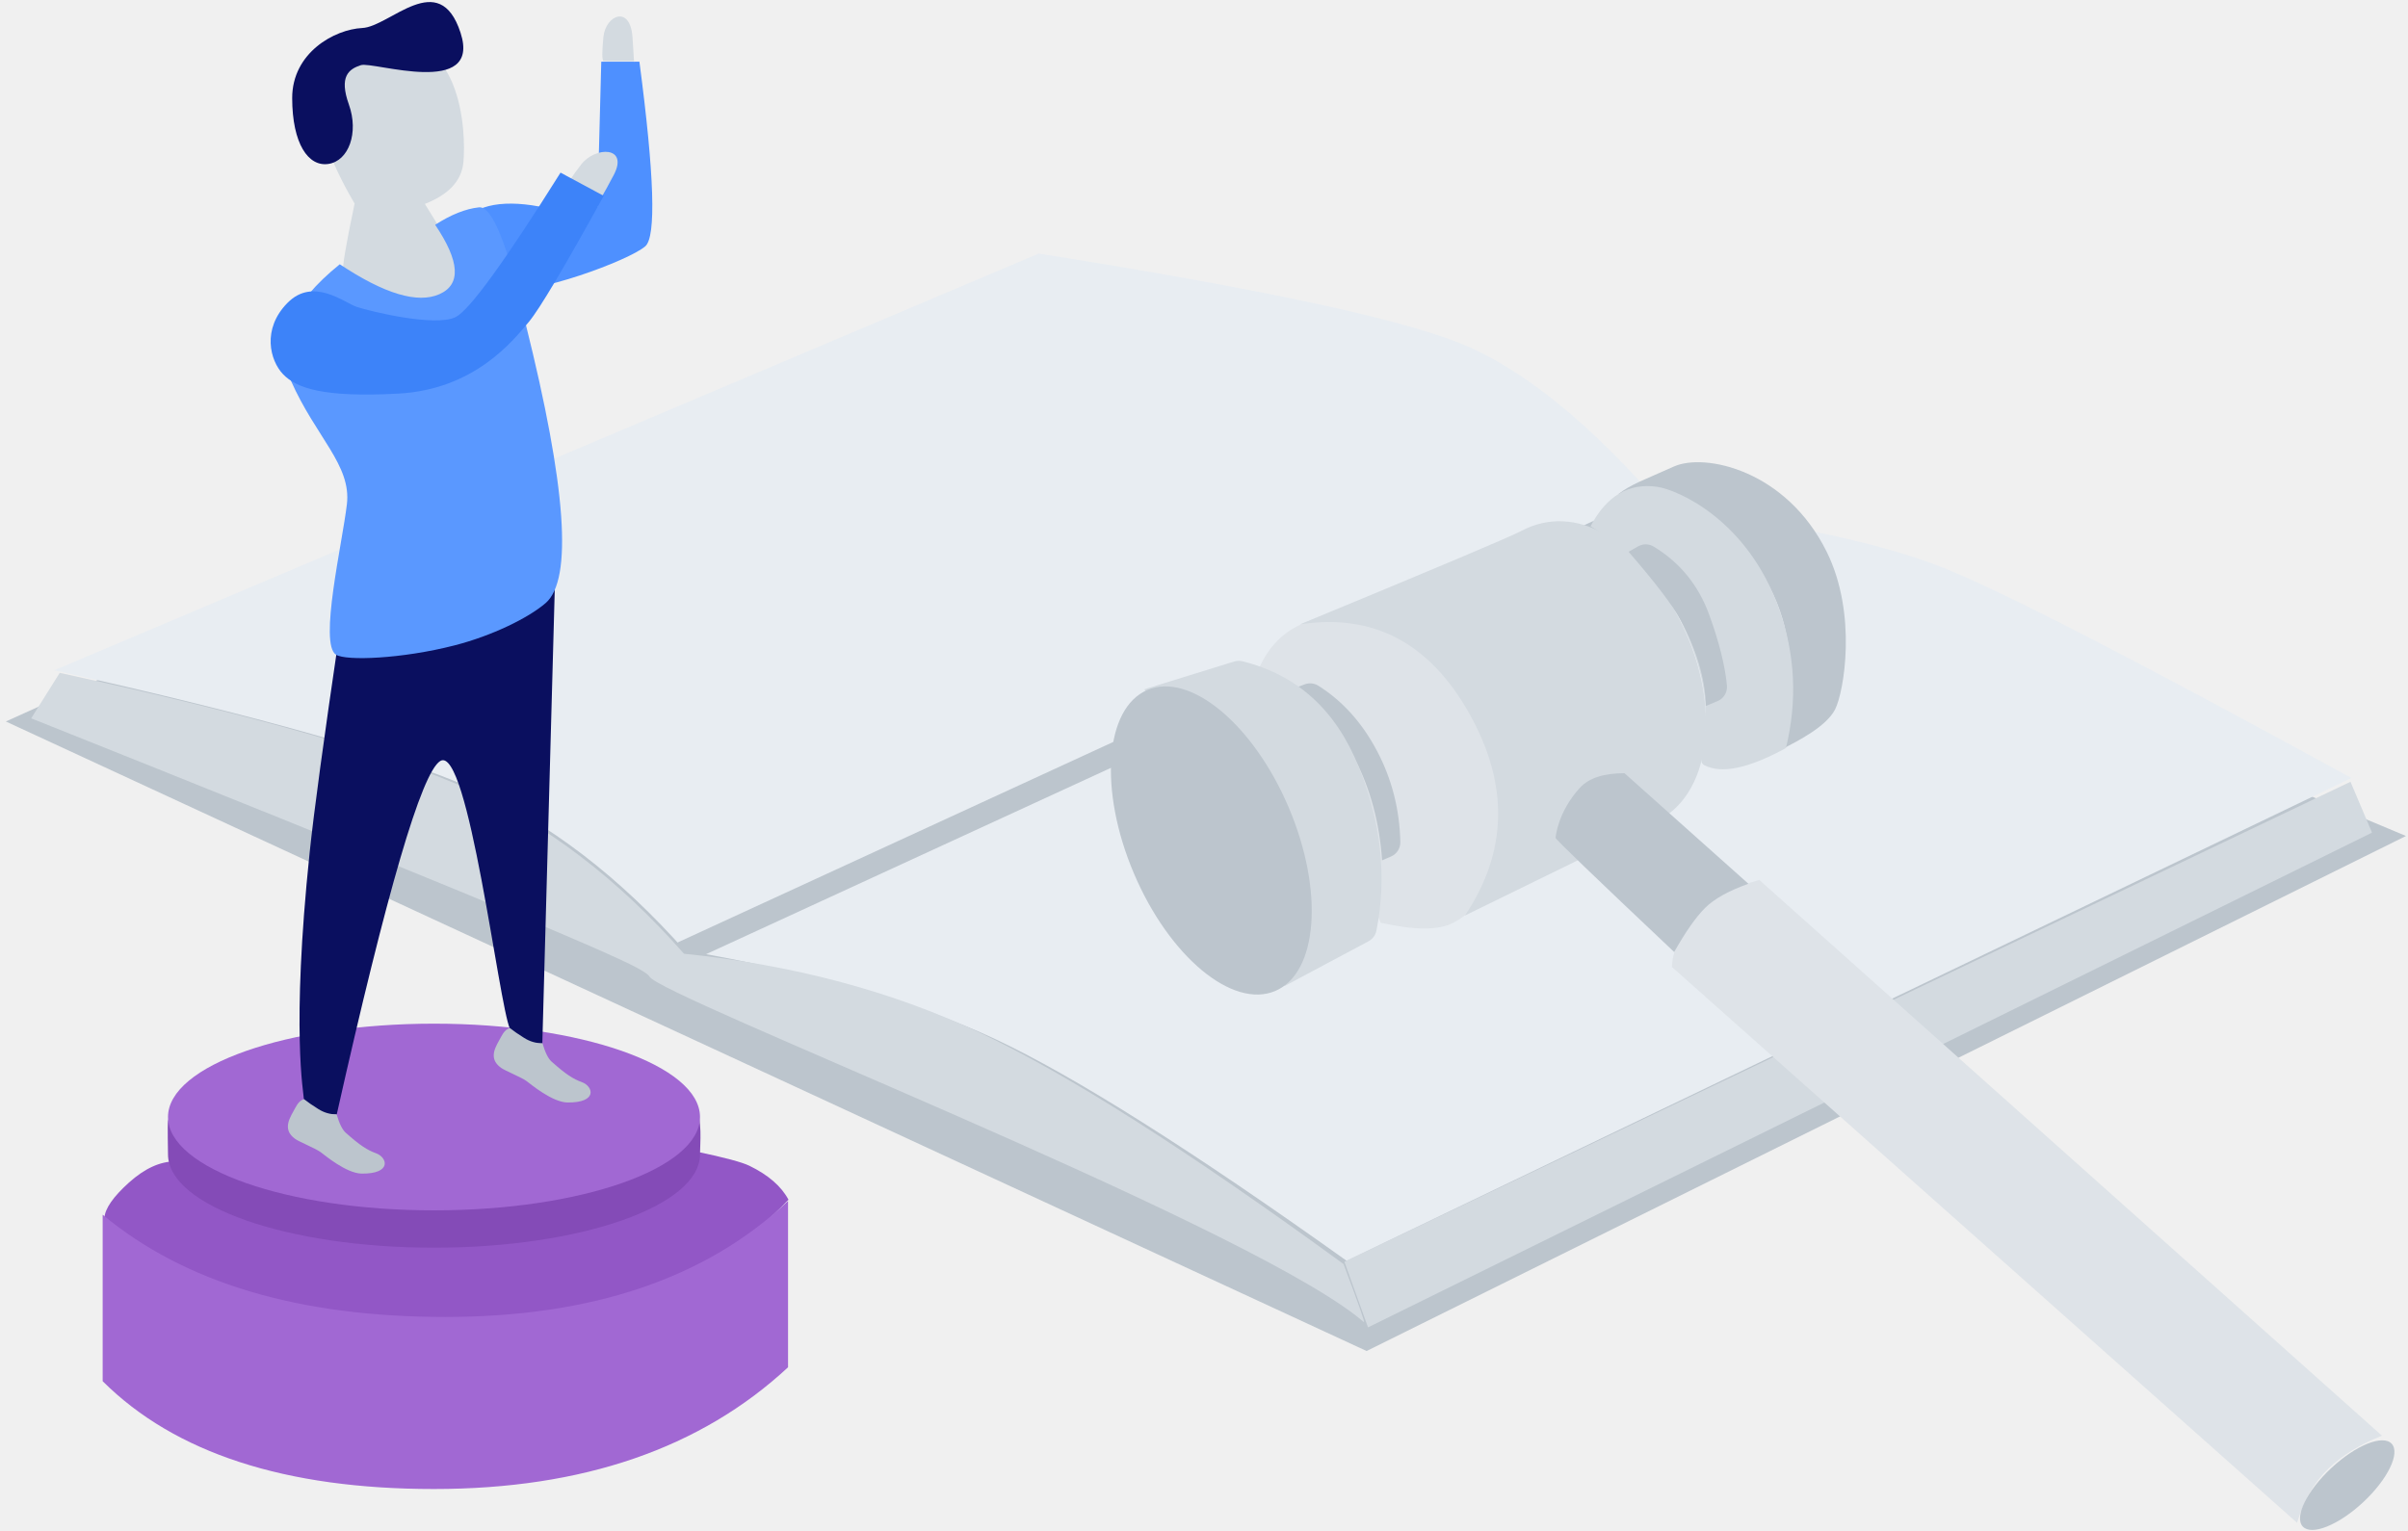
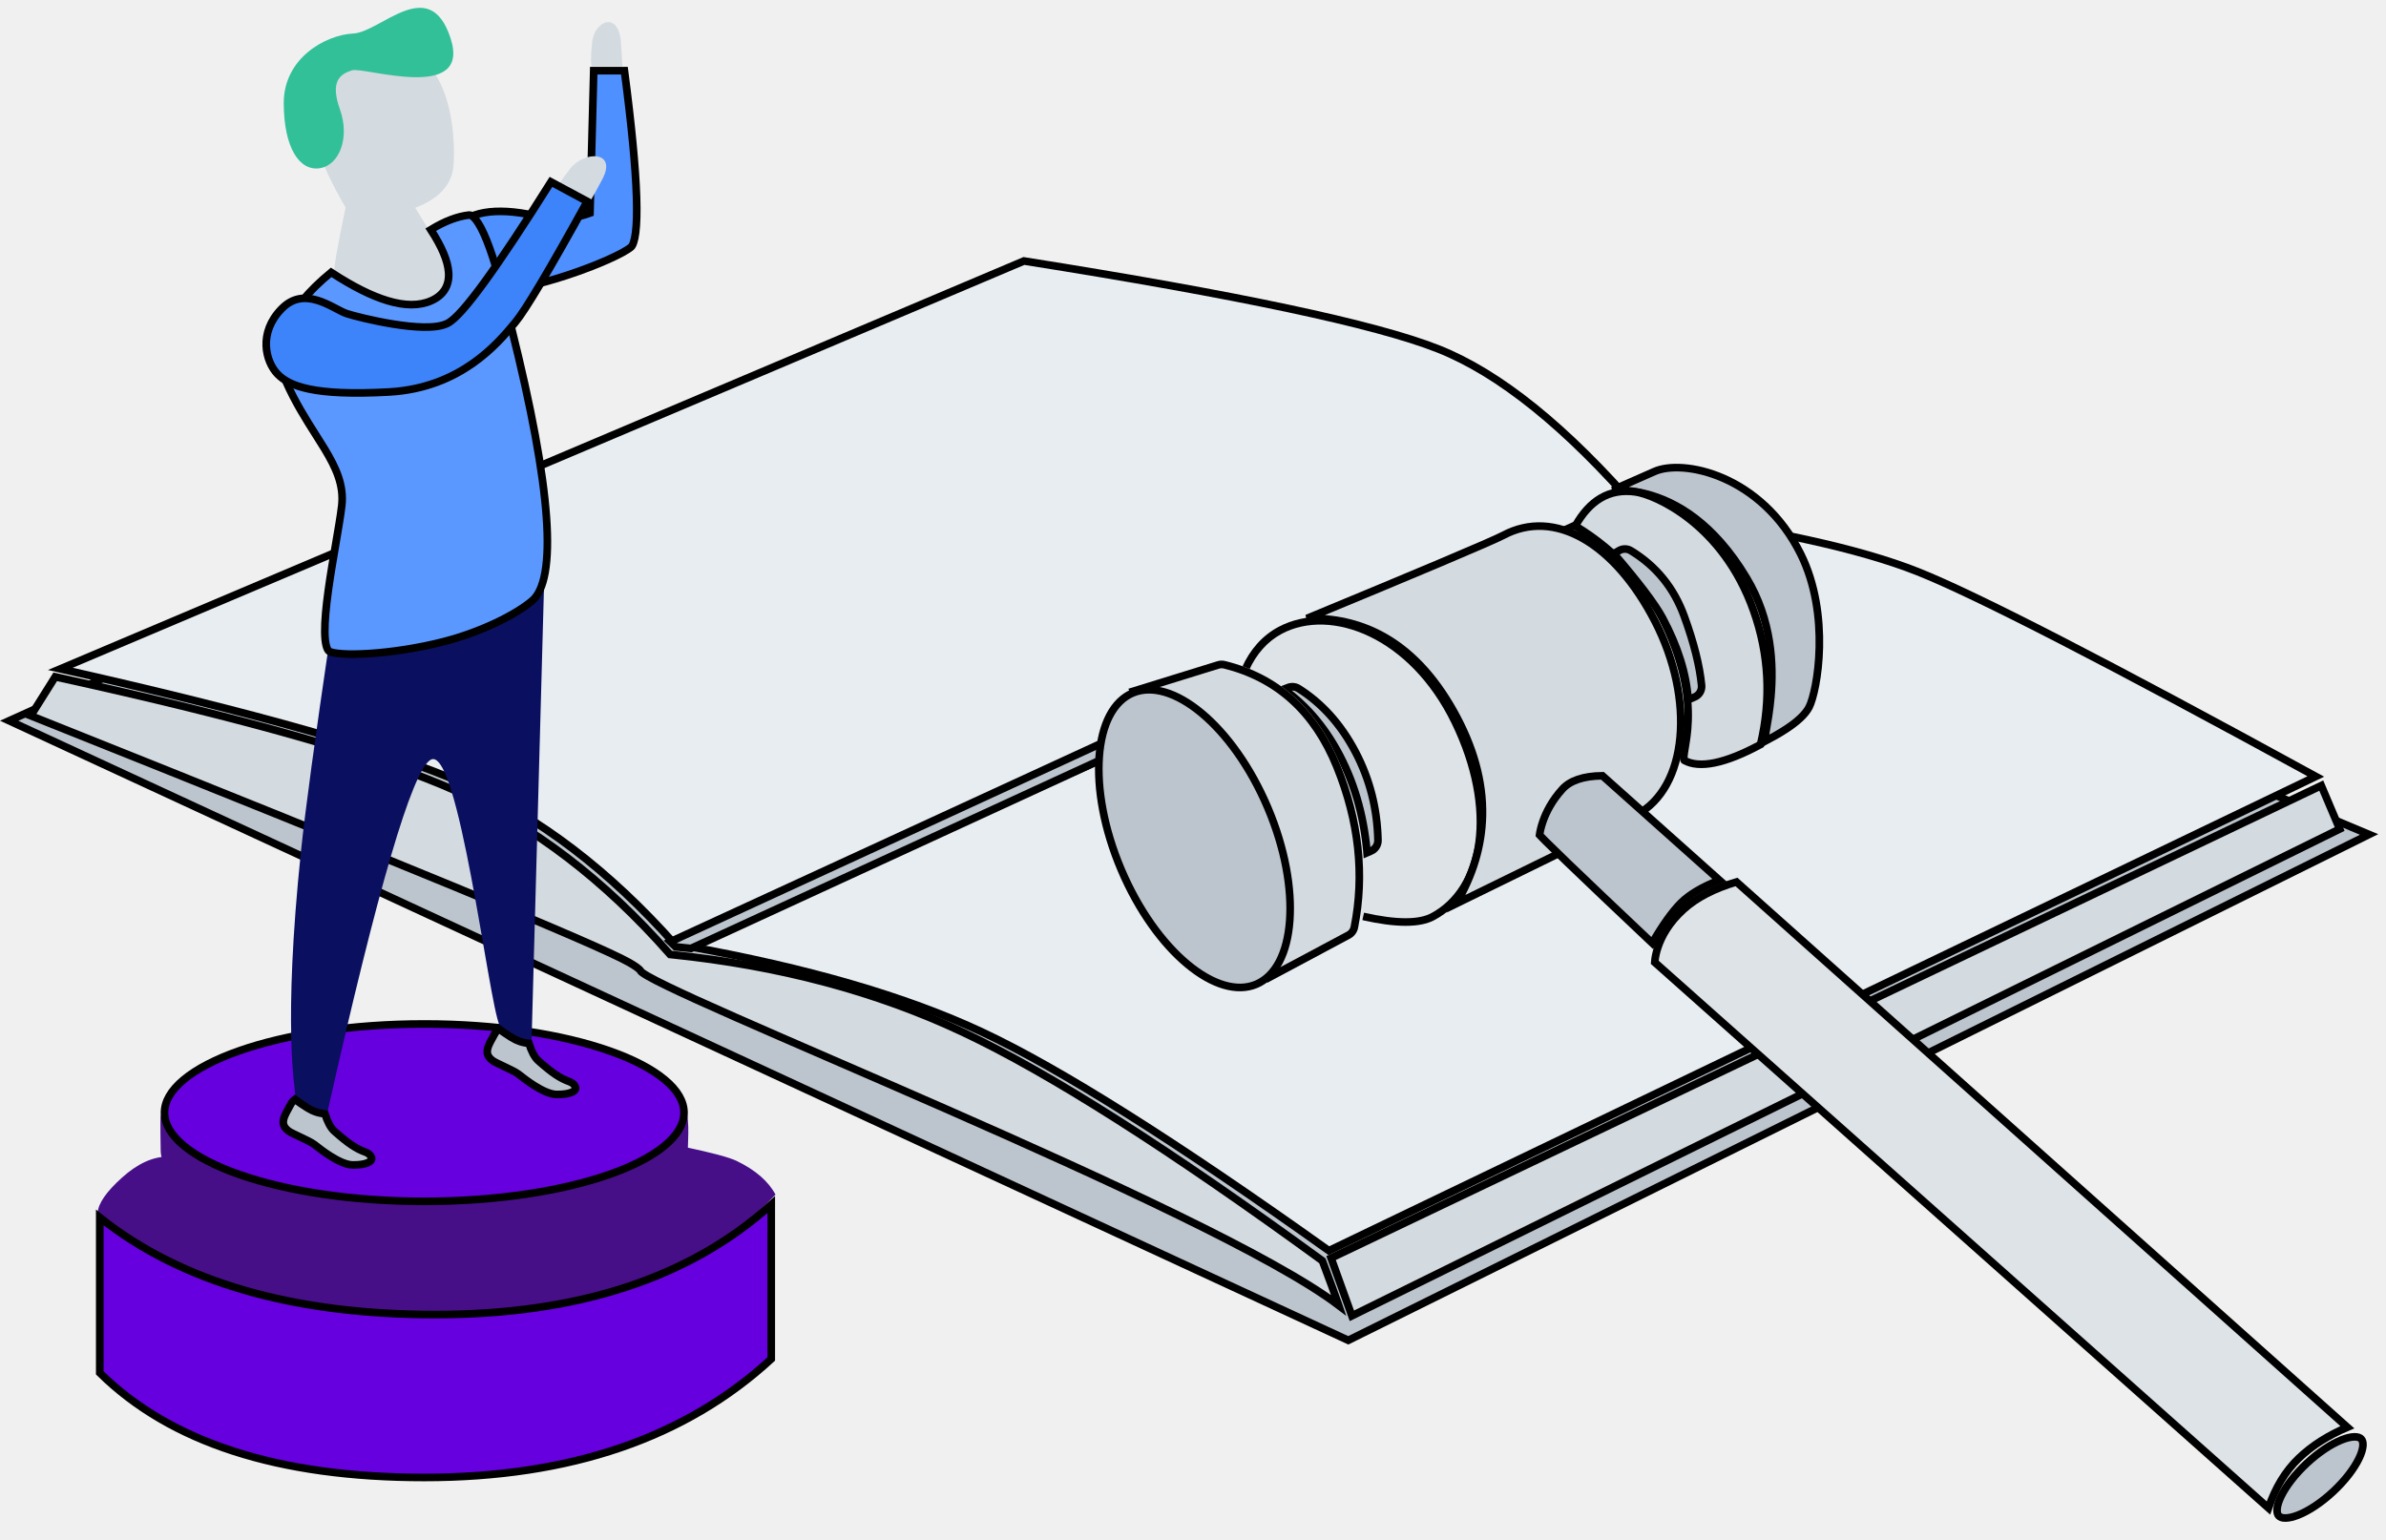
- <svg xmlns="http://www.w3.org/2000/svg" width="313px" height="199px" viewBox="0 0 313 199" version="1.1">
-   <defs />
-   <g id="WEB-DESIGN-WITNET/new-header-sec-v." stroke="none" stroke-width="1" fill="none" fill-rule="evenodd" transform="translate(-250, -2607)">
-     <g id="//BODY" transform="translate(-575, 851)">
-       <g id="section1" transform="translate(719, 0)">
-         <g id="conteiner5" transform="translate(6, 1751)">
-           <g id="ilustracja" transform="translate(100, 4)">
-             <g>
-               <g id="Group-3" transform="translate(0, 33.36607)">
-                 <g id="Group-2" transform="translate(13.34496, 100.7356)">
-                   <path d="M0.229,25.248 C0.306,24.039 1.366,22.513 3.409,20.67 C5.452,18.827 7.465,17.906 9.449,17.906 C12.595,24.843 23.831,28.311 43.157,28.311 C62.483,28.311 73.86,24.427 77.287,16.658 C80.844,17.404 83.1,18.01 84.056,18.474 C86.522,19.672 88.218,21.144 89.145,22.891 C78.926,33.658 64.106,39.042 44.687,39.042 C25.267,39.042 10.448,34.444 0.229,25.248 Z" id="Path-110" fill="#9257C6" />
-                   <path d="M43.068,29.128 C62.163,29.128 77.643,23.695 77.643,16.992 C77.643,15.716 78.009,12.245 77.001,10.969 C72.715,5.538 59.077,2.785 43.616,2.785 C25.501,2.785 10.021,6.261 8.492,12.677 C8.41,13.024 8.492,16.647 8.492,16.992 C8.492,23.695 23.972,29.128 43.068,29.128 Z" id="Oval-9" fill="#844BB7" />
-                   <ellipse id="Oval-9" fill="#A168D3" cx="43.068" cy="12.137" rx="34.576" ry="12.137" />
-                   <path d="M0,24.841 L0,46.489 C9.38,55.834 23.732,60.507 43.055,60.507 C62.378,60.507 77.722,55.232 89.087,44.68 L89.087,23.06 C78.441,33.11 63.593,38.135 44.544,38.135 C25.494,38.135 10.646,33.703 0,24.841 Z" id="Path-109" fill="#A168D3" />
-                 </g>
-                 <g id="Group-4">
-                   <polygon id="Path-104" fill="#BCC5CD" points="0.758 61.445 177.635 143.3 312.737 76.332 133.696 1.272" />
-                   <polygon id="Path-106" fill="#D3DAE0" points="177.82 140.228 174.747 131.695 305.523 69.28 308.323 75.897" />
-                   <path d="M89.169,91.399 C80.548,81.651 71.336,74.591 61.531,70.221 C51.726,65.85 33.564,60.707 7.045,54.791 L135.016,0.603 C163.133,5.052 181.328,8.914 189.599,12.188 C197.87,15.462 206.869,22.769 216.595,34.109 L89.169,91.399 Z" id="Path-108" fill="#E8EDF2" />
-                   <path d="M89.016,91.204 L217.204,33.693 C233.063,35.798 244.834,38.376 252.519,41.426 C260.204,44.475 277.913,53.597 305.646,68.79 L175.031,131.562 C154.868,117.173 139.658,107.572 129.402,102.76 C119.146,97.948 105.684,94.096 89.016,91.204 Z" id="Path-107" fill="#E8EDF2" />
-                   <path d="M7.767,55.12 L4.053,61.035 C52.585,80.4 78.908,91.252 83.022,93.592 C83.849,94.063 84.314,94.401 84.417,94.608 C85.698,97.175 159.708,125.934 176.267,138.713 C176.632,138.994 176.968,139.267 177.276,139.533 C177.481,139.71 176.604,137.197 174.645,131.996 C154.457,117.269 138.664,107.224 127.266,101.859 C115.868,96.495 103.081,93.088 88.904,91.64 C80.349,81.935 71.008,74.804 60.883,70.247 C50.757,65.689 33.052,60.647 7.767,55.12 Z" id="Path-105" fill="#D3DAE0" />
-                   <polygon id="Path-111" fill="#BCC5CD" points="89.169 91.598 87.819 90.299 214.94 31.765 217.877 33.651 91.482 91.836" />
-                 </g>
-               </g>
-               <g id="Group" transform="translate(138.9107, 55.00893)">
-                 <path d="M31.044,62.487 C34.472,65.443 37.252,66.921 39.385,66.921 C47.439,66.921 54.026,58.161 54.501,45.258 C54.975,32.354 47.439,23.351 39.385,23.351 C36.963,23.351 34.678,24.233 32.667,25.795" id="Oval-11" fill="#DEE3E8" transform="translate(42.78289, 45.13586) rotate(-28) translate(-42.78289, -45.13586) " />
-                 <path d="M29.179,35.545 L30.67,34.976 C31.257,34.751 31.916,34.816 32.449,35.151 C35.608,37.14 38.158,39.98 40.1,43.672 C42.014,47.312 43.017,51.246 43.11,55.474 L43.11,55.474 C43.128,56.289 42.65,57.033 41.902,57.355 L40.739,57.856 C40.402,52.976 39.222,48.583 37.197,44.676 C35.173,40.77 32.5,37.726 29.179,35.545 Z" id="Path-98" fill="#BCC5CD" />
-                 <path d="M83.002,42.447 C84.903,42.447 89.09,42.565 91.167,41.115 C93.243,39.666 99.562,31.547 99.829,22.505 C100.178,10.668 91.898,3.676 87.481,3.389 C83.064,3.103 81.605,2.809 79.405,3.169 C79.05,3.228 90.242,5.333 91.088,21.918 C91.733,34.548 81.285,42.447 83.002,42.447 Z" id="Oval-11" fill="#BCC5CD" transform="translate(89.618, 22.72585) rotate(-28) translate(-89.618, -22.72585) " />
-                 <path d="M39.072,57.777 C55.685,58.358 65.058,58.649 67.191,58.649 C75.245,58.649 81.623,48.543 81.774,36.864 C81.925,25.185 77.047,17.061 68.993,17.061 C67.378,17.061 57.015,16.135 37.905,14.282 C46.997,17.447 51.663,24.311 51.903,34.872 C52.143,45.433 47.866,53.068 39.072,57.777 Z" id="Oval-11-Copy" fill="#D3DAE0" transform="translate(59.84118, 36.46548) rotate(-28) translate(-59.84118, -36.46548) " />
-                 <path d="M170.71,132.67 C167.893,133.765 165.568,135.194 163.735,136.957 C161.902,138.719 160.546,141.064 159.667,143.991 C105.497,95.811 78.412,71.721 78.412,71.721 C78.412,71.721 78.334,67.819 82.39,64.167 C84.196,62.541 86.655,61.286 89.767,60.403 L170.71,132.67 Z" id="Path-112" fill="#DEE3E8" />
-                 <path d="M9.851,35.614 L21.512,32.004 C21.86,31.896 22.231,31.886 22.584,31.973 C29.677,33.732 34.712,38.295 37.69,45.662 C40.613,52.896 41.384,60.007 40.002,66.996 L40.002,66.996 C39.885,67.585 39.511,68.09 38.982,68.372 L28.07,74.2" id="Path-97" fill="#D3DAE0" />
-                 <path d="M67.833,14.423 C69.915,10.463 72.803,8.751 76.499,9.289 C79.134,9.672 88.24,13.548 92.36,25.207 C94.439,31.091 94.73,37.108 93.231,43.258 C88.339,45.929 84.784,46.66 82.568,45.453 C81.091,44.649 85.214,39.657 80.339,28.408 C77.766,22.471 73.598,17.809 67.833,14.423 Z" id="Path-99" fill="#D3DAE0" />
-                 <path d="M82.831,37.779 C82.739,34.277 81.635,30.544 79.517,26.579 C78.531,24.733 76.285,21.785 72.779,17.734 L74.018,17.031 C74.649,16.674 75.423,16.685 76.042,17.061 C79.456,19.13 81.862,22.087 83.261,25.93 C84.543,29.453 85.31,32.515 85.562,35.117 L85.562,35.117 C85.646,35.993 85.148,36.822 84.335,37.158 L82.831,37.779 Z" id="Path-101" fill="#BCC5CD" />
-                 <path d="M88.353,60.902 C85.788,61.818 83.912,62.865 82.724,64.043 C81.536,65.221 80.196,67.132 78.704,69.776 C68.429,60.073 63.292,55.127 63.292,54.938 C63.292,54.8 63.58,51.56 66.452,48.42 C67.608,47.157 69.54,46.526 72.248,46.526 L88.353,60.902 Z" id="Path-103" fill="#BCC5CD" />
-                 <ellipse id="Oval" fill="#BCC5CD" transform="translate(166.1904, 139.0949) rotate(47) translate(-166.1904, -139.0949) " cx="166.19" cy="139.095" rx="3.038" ry="7.896" />
-                 <ellipse id="Oval-10" fill="#BCC5CD" transform="translate(18.54147, 55.2735) rotate(-23) translate(-18.54147, -55.2735) " cx="18.541" cy="55.274" rx="10.937" ry="21.259" />
-               </g>
-               <g id="Group-40" transform="translate(34.27666, 0)">
-                 <path d="M9.817,83.514 C7.807,97.118 6.528,106.547 5.978,111.801 C3.54,135.101 5.223,143.182 5.223,143.951 C5.223,145.202 6.646,145.854 9.493,145.908 C16.022,116.832 20.502,101.516 22.934,99.959 C26.581,97.625 30.569,131.708 32.01,134.764 C32.281,135.338 33.279,135.989 33.954,136.32 C34.421,136.548 35.175,136.673 36.216,136.694 L37.885,75.75 C32.425,79.473 27.884,81.651 24.262,82.283 C20.64,82.916 15.825,83.326 9.817,83.514 Z" id="Path-113" fill="#0A0F5F" />
-                 <path d="M15.624,145.745 C15.983,145.998 16.209,146.489 16.302,147.216 C16.463,148.473 17.079,150.399 14.923,151.002 C14.317,151.172 11.971,151.257 11.213,151.487 C10.568,151.681 7.126,152.935 5.263,152.279 C1.547,150.971 2.819,149.155 4.433,149.155 C5.621,149.155 6.71,148.918 9.019,148.002 C9.576,147.781 10.223,147.165 10.962,146.152 C11.732,146.451 12.556,146.507 13.432,146.32 C14.309,146.133 15.039,145.941 15.624,145.745 Z" id="Path-5-Copy-3" fill="#BCC5CD" transform="translate(9.676291, 149.106) scale(-1, 1) rotate(-20) translate(-9.676291, -149.106) " />
-                 <path d="M42.381,136.499 C42.74,136.753 42.966,137.243 43.059,137.97 C43.22,139.227 43.836,141.153 41.68,141.757 C41.074,141.927 38.728,142.012 37.97,142.241 C37.325,142.436 33.883,143.689 32.02,143.033 C28.304,141.725 29.575,139.909 31.19,139.909 C32.377,139.909 33.467,139.672 35.776,138.756 C36.333,138.536 36.98,137.919 37.719,136.906 C38.489,137.205 39.313,137.261 40.189,137.074 C41.066,136.887 41.796,136.695 42.381,136.499 Z" id="Path-5-Copy-3" fill="#BCC5CD" transform="translate(36.43322, 139.8603) scale(-1, 1) rotate(-20) translate(-36.43322, -139.8603) " />
-                 <path d="M25.581,30.576 C26.825,27.736 30.735,26.908 35.757,27.841 C39.106,28.462 41.648,28.462 43.385,27.841 L43.879,9.018 L48.835,9.018 C50.781,23.785 51.034,31.789 49.595,33.029 C47.437,34.89 35.22,39.386 30.998,38.708 C26.776,38.029 24.338,33.416 25.581,30.576 Z" id="Path-116" fill="#4E90FF" />
-                 <path d="M9.044,23.768 C8.003,20.337 5.484,5.499 18.059,6.347 C26.443,6.913 28.403,13.565 23.939,26.303 C26.109,31.448 27.148,34.223 27.055,34.627 C26.033,39.05 17.501,42.083 13.873,41.381 C11.24,40.872 11.669,38.006 11.83,36.968 C11.937,36.276 12.988,33.316 14.982,28.087 C11.717,27.495 9.738,26.056 9.044,23.768 Z" id="Path-23" fill="#D3DAE0" transform="translate(17.58934, 23.89732) scale(-1, 1) rotate(11) translate(-17.58934, -23.89732) " />
-                 <path d="M39.722,24.842 C39.546,24.768 40.064,23.946 41.275,22.376 C43.092,20.021 47.504,19.979 45.485,23.782 C44.139,26.318 43.517,27.38 43.619,26.967 L39.722,24.842 Z" id="Path-2" fill="#D3DAE0" />
-                 <path d="M43.306,7.674 C43.22,7.441 43.753,6.551 44.905,5.004 C46.633,2.682 50.062,3.204 48.141,6.954 C46.861,9.454 46.377,10.373 46.689,9.712 L43.306,7.674 Z" id="Path-2-Copy" fill="#D3DAE0" transform="translate(46.00288, 6.763393) rotate(-31) translate(-46.00288, -6.763393) " />
-                 <path d="M16.324,8.886 C17.985,8.886 19.507,9.391 19.394,13.282 C19.282,17.173 21.683,20.227 24.303,19.799 C26.924,19.372 27.965,15.836 26.148,10.211 C24.331,4.586 18.142,3.399 14.664,4.348 C11.186,5.297 2.706,-0.069 2.706,8.886 C2.706,17.842 14.664,8.886 16.324,8.886 Z" id="Path-30" fill="#0A0F5F" transform="translate(14.88329, 11.72321) scale(-1, 1) rotate(18) translate(-14.88329, -11.72321) " />
-                 <path d="M9.889,35.361 C3.477,40.532 1.358,45.575 3.531,50.489 C6.792,57.862 11.417,61.468 10.814,66.571 C10.211,71.673 7.163,84.706 9.397,86.126 C10.695,86.95 17.947,86.675 24.783,84.922 C29.723,83.655 34.41,81.342 36.644,79.418 C40.196,76.359 39.332,64.259 34.052,43.118 C31.733,32.825 29.707,27.772 27.975,27.96 C26.243,28.148 24.347,28.905 22.287,30.23 C25.496,34.983 25.682,37.989 22.843,39.249 C20.005,40.509 15.687,39.213 9.889,35.361 Z" id="Path-114" fill="#5A98FF" />
-                 <path d="M12.111,40.912 C10.487,40.38 6.462,36.973 3.095,40.38 C-0.272,43.788 0.819,47.896 2.521,49.664 C4.223,51.432 7.666,52.724 17.536,52.176 C27.405,51.628 32.417,45.303 34.473,42.842 C35.843,41.201 39.085,35.743 44.199,26.467 L38.584,23.446 C31.276,35.09 26.728,41.353 24.937,42.234 C22.252,43.555 13.735,41.444 12.111,40.912 Z" id="Path-115" fill="#3D83F9" />
-               </g>
-             </g>
-           </g>
-         </g>
-       </g>
-     </g>
-   </g>
+ <svg xmlns="http://www.w3.org/2000/svg" width="313" height="202" viewBox="0 0 313 202" fill="none">
+   <path fill-rule="evenodd" clip-rule="evenodd" d="M12.816 159.109C12.893 157.9 13.953 156.374 15.996 154.53C18.039 152.687 20.052 151.766 22.036 151.766C25.182 158.703 36.418 162.172 55.744 162.172C75.07 162.172 86.447 158.287 89.874 150.518C93.431 151.265 95.687 151.87 96.643 152.335C99.109 153.532 100.805 155.005 101.732 156.752C91.513 167.519 76.693 172.902 57.274 172.902C37.854 172.902 23.035 168.304 12.816 159.109Z" fill="#460F87" />
+   <path fill-rule="evenodd" clip-rule="evenodd" d="M55.655 162.989C74.75 162.989 90.23 157.555 90.23 150.852C90.23 149.576 90.596 146.105 89.588 144.829C85.302 139.398 71.665 136.645 56.203 136.645C38.088 136.645 22.608 140.121 21.079 146.537C20.997 146.884 21.079 150.508 21.079 150.852C21.079 157.555 36.559 162.989 55.655 162.989Z" fill="#460F87" />
+   <path d="M89.73 145.997C89.73 147.465 88.884 148.934 87.194 150.336C85.507 151.737 83.035 153.02 79.938 154.107C73.747 156.28 65.161 157.634 55.655 157.634C46.148 157.634 37.563 156.28 31.372 154.107C28.274 153.02 25.803 151.737 24.116 150.336C22.425 148.934 21.579 147.465 21.579 145.997C21.579 144.529 22.425 143.06 24.116 141.658C25.803 140.257 28.274 138.974 31.372 137.887C37.563 135.714 46.148 134.36 55.655 134.36C65.161 134.36 73.747 135.714 79.938 137.887C83.035 138.974 85.507 140.257 87.194 141.658C88.884 143.06 89.73 144.529 89.73 145.997Z" fill="#6600DE" stroke="black" />
+   <path d="M55.642 193.868C36.492 193.868 22.341 189.261 13.087 180.141V159.753C23.787 168.267 38.488 172.495 57.13 172.495C75.773 172.495 90.475 167.703 101.174 158.062V178.322C89.938 188.669 74.78 193.868 55.642 193.868Z" fill="#6600DE" stroke="black" />
+   <path d="M310.777 109.495L176.87 175.871L1.201 94.575L132.945 34.943L310.777 109.495Z" fill="#BCC5CD" stroke="black" />
+   <path d="M306.921 108.782L177.343 172.657L174.613 165.076L304.509 103.082L306.921 108.782Z" fill="#D3DAE0" stroke="black" />
+   <path d="M215.021 67.052L88.541 123.917C79.953 114.269 70.766 107.253 60.976 102.889C51.31 98.579 33.61 93.541 7.917 87.768L134.321 34.244C162.37 38.686 180.46 42.533 188.657 45.778C196.695 48.96 205.485 56.028 215.021 67.052Z" fill="#E8EDF2" stroke="black" />
+   <path d="M128.857 135.432C118.878 130.75 105.904 126.982 89.947 124.119L216.521 67.332C232.298 69.433 243.974 71.998 251.577 75.015C259.148 78.02 276.543 86.968 303.795 101.885L174.323 164.108C154.276 149.812 139.116 140.246 128.857 135.432Z" fill="#E8EDF2" stroke="black" />
+   <path d="M87.771 125.096L87.901 125.242L88.096 125.262C102.223 126.705 114.955 130.099 126.295 135.436C137.625 140.769 153.347 150.762 173.472 165.436C174.424 167.966 175.113 169.843 175.542 171.071C175.568 171.147 175.594 171.22 175.618 171.291C171.389 168.081 163.711 163.928 154.571 159.467C145.275 154.929 134.424 150.052 124.056 145.498C118.859 143.215 113.79 141.015 109.096 138.979C104.417 136.948 100.111 135.08 96.424 133.452C92.736 131.824 89.683 130.443 87.513 129.39C86.427 128.864 85.57 128.423 84.969 128.077C84.668 127.903 84.44 127.759 84.283 127.645C84.204 127.587 84.151 127.543 84.118 127.511C84.106 127.5 84.099 127.492 84.095 127.488C84.032 127.37 83.942 127.271 83.86 127.192C83.767 127.103 83.654 127.012 83.527 126.919C83.273 126.734 82.932 126.522 82.511 126.282C80.419 125.092 72.77 121.779 59.627 116.36C46.564 110.975 28.034 103.494 4.038 93.918L7.246 88.808C32.346 94.305 49.892 99.314 59.92 103.827C69.971 108.351 79.255 115.435 87.771 125.096Z" fill="#D3DAE0" stroke="black" />
+   <path d="M88.633 124.243L87.936 123.571L214.142 65.459L216.081 66.703L90.64 124.45L88.633 124.243Z" fill="#BCC5CD" stroke="black" />
+   <mask id="path-11-inside-1" fill="white">
+     <path fill-rule="evenodd" clip-rule="evenodd" d="M178.717 120.735C183.131 121.735 186.28 121.735 188.164 120.733C195.275 116.952 196.978 106.126 191.339 94.51C185.7 82.893 174.82 78.483 167.709 82.263C165.57 83.401 163.967 85.253 162.925 87.576" />
+   </mask>
+   <path fill-rule="evenodd" clip-rule="evenodd" d="M178.717 120.735C183.131 121.735 186.28 121.735 188.164 120.733C195.275 116.952 196.978 106.126 191.339 94.51C185.7 82.893 174.82 78.483 167.709 82.263C165.57 83.401 163.967 85.253 162.925 87.576" fill="#DEE3E8" />
+   <path d="M191.339 94.51L190.44 94.946L190.44 94.946L191.339 94.51ZM178.496 121.71C180.747 122.22 182.716 122.485 184.389 122.485C186.055 122.485 187.494 122.222 188.633 121.616L187.694 119.85C186.949 120.246 185.872 120.485 184.389 120.485C182.914 120.485 181.101 120.25 178.938 119.759L178.496 121.71ZM188.633 121.616C192.539 119.54 194.883 115.562 195.524 110.69C196.165 105.826 195.124 100.018 192.239 94.073L190.44 94.946C193.193 100.618 194.12 106.031 193.541 110.429C192.963 114.82 190.9 118.146 187.694 119.85L188.633 121.616ZM192.239 94.073C186.473 82.194 175.064 77.22 167.239 81.38L168.178 83.146C174.576 79.745 184.928 83.593 190.44 94.946L192.239 94.073ZM167.239 81.38C164.875 82.637 163.131 84.672 162.012 87.166L163.837 87.985C164.802 85.833 166.264 84.164 168.178 83.146L167.239 81.38Z" fill="black" mask="url(#path-11-inside-1)" />
+   <mask id="path-13-inside-2" fill="white">
+     <path fill-rule="evenodd" clip-rule="evenodd" d="M167.332 90.313L168.823 89.743C169.41 89.519 170.069 89.584 170.602 89.919C173.761 91.907 176.311 94.747 178.253 98.44C180.167 102.08 181.17 106.014 181.263 110.242L181.263 110.242C181.281 111.057 180.803 111.801 180.055 112.123L178.892 112.624C178.555 107.744 177.375 103.35 175.35 99.444C173.326 95.537 170.653 92.494 167.332 90.313Z" />
+   </mask>
+   <path fill-rule="evenodd" clip-rule="evenodd" d="M167.332 90.313L168.823 89.743C169.41 89.519 170.069 89.584 170.602 89.919C173.761 91.907 176.311 94.747 178.253 98.44C180.167 102.08 181.17 106.014 181.263 110.242L181.263 110.242C181.281 111.057 180.803 111.801 180.055 112.123L178.892 112.624C178.555 107.744 177.375 103.35 175.35 99.444C173.326 95.537 170.653 92.494 167.332 90.313Z" fill="#BCC5CD" />
+   <path d="M167.332 90.313L166.975 89.379L165.149 90.076L166.783 91.149L167.332 90.313ZM168.823 89.743L169.18 90.677L169.18 90.677L168.823 89.743ZM170.602 89.919L170.069 90.765L170.069 90.765L170.602 89.919ZM178.253 98.44L179.138 97.974L179.138 97.974L178.253 98.44ZM181.263 110.242L180.263 110.264L180.293 111.619L181.579 111.191L181.263 110.242ZM181.263 110.242L182.263 110.22L182.233 108.865L180.947 109.293L181.263 110.242ZM180.055 112.123L180.45 113.041L180.45 113.041L180.055 112.123ZM178.892 112.624L177.894 112.692L177.992 114.1L179.288 113.542L178.892 112.624ZM167.689 91.247L169.18 90.677L168.466 88.809L166.975 89.379L167.689 91.247ZM169.18 90.677C169.473 90.565 169.803 90.597 170.069 90.765L171.135 89.072C170.336 88.57 169.347 88.472 168.466 88.809L169.18 90.677ZM170.069 90.765C173.062 92.649 175.498 95.35 177.367 98.905L179.138 97.974C177.124 94.145 174.459 91.165 171.135 89.072L170.069 90.765ZM177.367 98.905C179.208 102.404 180.174 106.186 180.263 110.264L182.263 110.22C182.167 105.842 181.126 101.755 179.138 97.974L177.367 98.905ZM181.579 111.191L181.579 111.191L180.947 109.293L180.947 109.293L181.579 111.191ZM180.263 110.264C180.272 110.671 180.033 111.043 179.659 111.204L180.45 113.041C181.573 112.558 182.29 111.442 182.263 110.22L180.263 110.264ZM179.659 111.204L178.496 111.705L179.288 113.542L180.45 113.041L179.659 111.204ZM179.89 112.555C179.544 107.554 178.332 103.025 176.238 98.984L174.462 99.904C176.417 103.676 177.566 107.934 177.894 112.692L179.89 112.555ZM176.238 98.984C174.144 94.942 171.36 91.762 167.88 89.477L166.783 91.149C169.946 93.226 172.509 96.133 174.462 99.904L176.238 98.984Z" fill="black" mask="url(#path-13-inside-2)" />
+   <path d="M237.327 92.776C236.813 93.781 235.681 94.751 234.4 95.602C233.356 96.296 232.269 96.876 231.443 97.312C231.469 97.109 231.51 96.853 231.564 96.538C231.594 96.365 231.627 96.178 231.663 95.979C231.865 94.841 232.143 93.286 232.305 91.466C232.687 87.187 232.443 81.384 229.118 75.833C224.788 68.603 219.831 65.804 215.947 64.81C214.219 64.368 212.717 64.287 211.594 64.323C212.335 63.931 213.188 63.56 214.369 63.046C215.105 62.726 215.969 62.35 217.012 61.879C218.851 61.049 222.35 61.119 226.088 62.758C229.796 64.385 233.665 67.53 236.234 72.726C238.192 76.685 238.747 81.158 238.663 84.938C238.621 86.825 238.421 88.529 238.16 89.896C237.898 91.275 237.582 92.276 237.327 92.776Z" fill="#BCC5CD" stroke="black" />
+   <path d="M214.663 106.927C212.857 107.888 204.981 111.77 191.02 118.581C193.228 114.839 194.384 110.988 194.47 107.035C194.568 102.554 193.292 97.976 190.673 93.308C188.053 88.641 184.862 85.29 181.086 83.299C178.189 81.772 174.972 81.059 171.447 81.147C178.853 78.081 184.671 75.654 188.901 73.868C193.68 71.85 196.461 70.637 197.199 70.245C200.582 68.446 204.207 68.695 207.668 70.668C211.147 72.652 214.456 76.381 217.102 81.517C219.739 86.634 220.829 92.114 220.397 96.758C219.965 101.407 218.019 105.143 214.663 106.927Z" fill="#D3DAE0" stroke="black" />
+   <path d="M217.215 126.397L217.073 126.271C217.079 126.174 217.091 126.044 217.112 125.887C217.164 125.493 217.274 124.923 217.506 124.242C217.969 122.882 218.92 121.069 220.878 119.306C222.561 117.79 224.858 116.591 227.793 115.727L307.931 187.276C305.396 188.348 303.263 189.708 301.541 191.364C299.795 193.043 298.477 195.22 297.578 197.874L237.211 144.182L221.976 130.632L218.167 127.244L217.215 126.397Z" fill="#DEE3E8" stroke="black" />
+   <mask id="path-18-inside-3" fill="white">
+     <path fill-rule="evenodd" clip-rule="evenodd" d="M148.004 90.382L159.665 86.772C160.013 86.664 160.384 86.653 160.738 86.741C167.83 88.499 172.865 93.062 175.843 100.43C178.767 107.663 179.537 114.775 178.155 121.764H178.155C178.039 122.352 177.664 122.857 177.135 123.14L166.223 128.967" />
+   </mask>
+   <path fill-rule="evenodd" clip-rule="evenodd" d="M148.004 90.382L159.665 86.772C160.013 86.664 160.384 86.653 160.738 86.741C167.83 88.499 172.865 93.062 175.843 100.43C178.767 107.663 179.537 114.775 178.155 121.764H178.155C178.039 122.352 177.664 122.857 177.135 123.14L166.223 128.967" fill="#D3DAE0" />
+   <path d="M159.665 86.772L159.961 87.727L159.961 87.727L159.665 86.772ZM160.738 86.741L160.978 85.77L160.978 85.77L160.738 86.741ZM175.843 100.43L174.916 100.804L175.843 100.43ZM178.155 121.764L177.174 121.57L176.938 122.764H178.155V121.764ZM178.155 121.764L179.136 121.958L179.372 120.764H178.155V121.764ZM177.135 123.14L177.606 124.022L177.606 124.022L177.135 123.14ZM148.3 91.337L159.961 87.727L159.369 85.816L147.709 89.427L148.3 91.337ZM159.961 87.727C160.135 87.673 160.32 87.668 160.497 87.711L160.978 85.77C160.448 85.639 159.891 85.655 159.369 85.816L159.961 87.727ZM160.497 87.711C167.248 89.385 172.046 93.704 174.916 100.804L176.77 100.055C173.685 92.421 168.412 87.613 160.978 85.77L160.497 87.711ZM174.916 100.804C177.774 107.875 178.515 114.789 177.174 121.57L179.136 121.958C180.56 114.76 179.759 107.451 176.77 100.055L174.916 100.804ZM178.155 122.764H178.155V120.764H178.155V122.764ZM177.174 121.57C177.116 121.864 176.929 122.117 176.664 122.258L177.606 124.022C178.4 123.598 178.961 122.84 179.136 121.958L177.174 121.57ZM176.664 122.258L165.752 128.085L166.694 129.849L177.606 124.022L176.664 122.258Z" fill="black" mask="url(#path-18-inside-3)" />
+   <path d="M218.951 82.976C216.397 77.083 212.293 72.424 206.655 69.007C207.616 67.305 208.725 66.104 209.969 65.367C211.304 64.576 212.832 64.297 214.58 64.551C215.792 64.727 218.647 65.746 221.715 68.179C224.769 70.6 228.016 74.409 230.042 80.141C232.064 85.864 232.367 91.71 230.95 97.692C228.611 98.954 226.612 99.745 224.948 100.088C223.237 100.44 221.927 100.308 220.96 99.781C220.959 99.781 220.958 99.781 220.957 99.78C220.943 99.773 220.914 99.758 220.895 99.639C220.869 99.483 220.88 99.243 220.931 98.867C220.96 98.653 221.002 98.4 221.049 98.113C221.158 97.457 221.296 96.623 221.379 95.657C221.622 92.825 221.423 88.681 218.951 82.976Z" fill="#D3DAE0" stroke="black" />
+   <path d="M223.217 89.94C223.277 90.594 222.904 91.212 222.296 91.463L221.451 91.813C221.234 88.427 220.112 84.858 218.111 81.111C217.134 79.282 214.987 76.451 211.708 72.636L212.418 72.234C212.418 72.234 212.418 72.234 212.418 72.234C212.891 71.965 213.471 71.974 213.936 72.256C217.249 74.265 219.583 77.129 220.944 80.869C222.218 84.367 222.971 87.386 223.217 89.933C223.217 89.935 223.217 89.937 223.217 89.94Z" fill="#BCC5CD" stroke="black" />
+   <path d="M210.211 101.794L225.555 115.491C223.346 116.35 221.657 117.332 220.525 118.455C219.376 119.595 218.114 121.367 216.738 123.744C211.832 119.109 208.134 115.594 205.645 113.197C204.361 111.961 203.4 111.024 202.762 110.386C202.442 110.066 202.206 109.824 202.051 109.659C202.016 109.621 201.986 109.588 201.961 109.56C201.997 109.281 202.108 108.619 202.419 107.739C202.832 106.571 203.591 105.037 204.974 103.525C205.968 102.44 207.669 101.823 210.211 101.794Z" fill="#BCC5CD" stroke="black" />
+   <path d="M306.074 195.719C304.513 197.175 302.888 198.234 301.538 198.778C300.861 199.05 300.279 199.184 299.823 199.189C299.366 199.195 299.091 199.075 298.934 198.907C298.777 198.738 298.677 198.455 298.714 198.001C298.752 197.545 298.925 196.974 299.244 196.318C299.881 195.009 301.051 193.462 302.612 192.006C304.174 190.55 305.799 189.491 307.149 188.947C307.825 188.674 308.408 188.541 308.864 188.535C309.321 188.53 309.596 188.65 309.753 188.818C309.91 188.987 310.01 189.269 309.973 189.724C309.935 190.179 309.762 190.751 309.442 191.407C308.805 192.715 307.636 194.262 306.074 195.719Z" fill="#BCC5CD" stroke="black" />
+   <path d="M166.302 105.963C168.571 111.309 169.5 116.6 169.188 120.82C168.874 125.069 167.324 128.081 164.806 129.15C162.287 130.219 159.044 129.242 155.769 126.516C152.517 123.809 149.356 119.465 147.087 114.119C144.818 108.773 143.889 103.482 144.201 99.262C144.514 95.013 146.064 92.001 148.583 90.932C151.102 89.863 154.345 90.84 157.62 93.566C160.872 96.273 164.032 100.617 166.302 105.963Z" fill="#BCC5CD" stroke="black" />
+   <path fill-rule="evenodd" clip-rule="evenodd" d="M43.337 83.272C41.327 96.877 40.047 106.306 39.497 111.56C37.059 134.86 38.742 142.94 38.742 143.709C38.742 144.961 40.165 145.613 43.012 145.666C49.541 116.59 54.022 101.274 56.453 99.718C60.1 97.383 64.088 131.467 65.529 134.522C65.8 135.097 66.798 135.747 67.473 136.078C67.94 136.307 68.694 136.431 69.736 136.452L71.404 75.509C65.944 79.231 61.403 81.409 57.781 82.042C54.159 82.674 49.344 83.085 43.337 83.272Z" fill="#0A0F5F" />
+   <path d="M40.353 145.385C39.702 144.978 39.145 144.599 38.685 144.25C38.5 144.374 38.285 144.615 38.06 145.051C37.987 145.194 37.904 145.342 37.823 145.487L37.811 145.509C37.725 145.663 37.64 145.817 37.559 145.973C37.397 146.287 37.268 146.589 37.204 146.878C37.142 147.161 37.146 147.417 37.235 147.656C37.324 147.895 37.515 148.164 37.907 148.446C37.997 148.51 38.193 148.617 38.484 148.762C38.717 148.877 38.988 149.005 39.271 149.14C39.329 149.167 39.387 149.194 39.445 149.222C40.108 149.536 40.869 149.901 41.237 150.176C41.296 150.22 41.375 150.282 41.472 150.358C41.86 150.66 42.532 151.185 43.326 151.687C44.34 152.327 45.429 152.847 46.262 152.856C47.21 152.866 47.836 152.743 48.225 152.577C48.609 152.413 48.716 152.23 48.744 152.124C48.774 152.012 48.752 151.848 48.609 151.655C48.467 151.463 48.23 151.281 47.934 151.174C46.731 150.736 45.733 150.092 43.858 148.426C43.352 147.976 42.954 147.182 42.624 146.141C41.832 146.092 41.073 145.836 40.353 145.385Z" fill="#BCC5CD" stroke="black" />
+   <path d="M67.11 136.14C66.459 135.732 65.902 135.353 65.442 135.004C65.257 135.128 65.042 135.369 64.817 135.806C64.743 135.948 64.661 136.096 64.58 136.241L64.568 136.263C64.482 136.418 64.397 136.571 64.316 136.727C64.154 137.041 64.025 137.343 63.961 137.632C63.899 137.916 63.903 138.171 63.992 138.41C64.081 138.649 64.272 138.919 64.664 139.2C64.754 139.264 64.95 139.372 65.241 139.516C65.474 139.632 65.745 139.76 66.028 139.894C66.086 139.921 66.144 139.949 66.202 139.976C66.865 140.291 67.626 140.655 67.994 140.93C68.052 140.974 68.132 141.036 68.229 141.112C68.617 141.414 69.289 141.939 70.083 142.441C71.097 143.082 72.186 143.601 73.019 143.61C73.967 143.62 74.593 143.497 74.982 143.331C75.366 143.167 75.473 142.984 75.501 142.878C75.531 142.766 75.509 142.602 75.366 142.409C75.224 142.217 74.987 142.036 74.691 141.928C73.488 141.49 72.49 140.846 70.615 139.18C70.109 138.73 69.711 137.937 69.381 136.895C68.589 136.846 67.83 136.59 67.11 136.14Z" fill="#BCC5CD" stroke="black" />
+   <path d="M77.072 28.07L77.395 27.955L77.404 27.612L77.885 9.276H81.915C82.852 16.444 83.38 21.972 83.504 25.87C83.567 27.861 83.523 29.409 83.38 30.526C83.309 31.085 83.214 31.52 83.102 31.842C82.988 32.172 82.871 32.337 82.788 32.409C82.311 32.82 81.207 33.424 79.689 34.099C78.191 34.764 76.345 35.473 74.433 36.104C72.52 36.736 70.55 37.286 68.802 37.637C67.038 37.99 65.558 38.127 64.597 37.973C62.65 37.66 61.102 36.438 60.185 34.949C59.259 33.446 59.022 31.759 59.558 30.535C60.101 29.296 61.235 28.457 62.894 28.037C64.56 27.616 66.715 27.632 69.185 28.091C72.558 28.717 75.208 28.737 77.072 28.07Z" fill="#4E90FF" stroke="black" />
+   <path fill-rule="evenodd" clip-rule="evenodd" d="M59.472 21.899C59.839 18.332 59.481 3.286 47.298 6.518C39.177 8.673 38.522 15.577 45.335 27.229C44.186 32.694 43.695 35.615 43.864 35.995C45.712 40.141 54.665 41.491 58.093 40.109C60.58 39.107 59.612 36.376 59.256 35.388C59.019 34.729 57.423 32.023 54.468 27.271C57.559 26.067 59.227 24.277 59.472 21.899Z" fill="#D3DAE0" />
+   <path fill-rule="evenodd" clip-rule="evenodd" d="M73.241 24.6C73.065 24.526 73.583 23.704 74.794 22.134C76.611 19.78 81.023 19.737 79.004 23.541C77.657 26.077 77.035 27.138 77.137 26.726L73.241 24.6Z" fill="#D3DAE0" />
+   <path fill-rule="evenodd" clip-rule="evenodd" d="M77.679 8.691C77.486 8.536 77.484 7.499 77.675 5.579C77.96 2.699 81.168 1.38 81.453 5.584C81.643 8.386 81.702 9.424 81.629 8.696L77.679 8.691Z" fill="#D3DAE0" />
+   <path fill-rule="evenodd" clip-rule="evenodd" d="M46.155 9.229C44.576 9.742 43.284 10.692 44.594 14.358C45.903 18.024 44.564 21.67 41.939 22.074C39.315 22.477 37.232 19.435 37.222 13.524C37.212 7.613 42.731 4.572 46.332 4.4C49.933 4.227 56.34 -3.496 59.107 5.021C61.874 13.538 47.735 8.716 46.155 9.229Z" fill="#32C098" />
+   <path d="M67.084 42.987L67.083 42.987L67.086 42.998C69.724 53.559 71.251 61.836 71.68 67.843C71.895 70.847 71.833 73.262 71.507 75.1C71.179 76.948 70.597 78.143 69.837 78.797C67.68 80.656 63.072 82.941 58.178 84.196C54.792 85.065 51.301 85.567 48.5 85.75C47.099 85.842 45.88 85.853 44.939 85.792C44.468 85.761 44.075 85.713 43.769 85.651C43.451 85.587 43.268 85.516 43.184 85.463C43.068 85.389 42.914 85.185 42.795 84.721C42.68 84.275 42.619 83.674 42.61 82.941C42.592 81.479 42.778 79.587 43.056 77.556C43.334 75.529 43.7 73.385 44.036 71.422L44.045 71.365C44.376 69.432 44.678 67.667 44.83 66.388C45.152 63.659 44.065 61.356 42.569 58.881C42.196 58.266 41.799 57.639 41.386 56.99C40.123 55 38.724 52.795 37.508 50.046C36.478 47.717 36.463 45.371 37.471 42.974C38.455 40.63 40.427 38.216 43.439 35.739C46.233 37.568 48.705 38.815 50.851 39.459C53.074 40.126 54.996 40.161 56.565 39.465C57.344 39.119 57.953 38.636 58.349 37.999C58.745 37.361 58.903 36.611 58.851 35.777C58.756 34.235 57.944 32.348 56.506 30.139C58.355 29.01 60.034 28.381 61.548 28.216C61.708 28.199 62.008 28.291 62.453 28.866C62.88 29.42 63.348 30.306 63.848 31.553C64.846 34.042 65.925 37.847 67.084 42.987Z" fill="#5A98FF" stroke="black" />
+   <path d="M36.969 40.49C37.742 39.709 38.532 39.335 39.3 39.203C40.076 39.068 40.864 39.175 41.631 39.406C42.4 39.639 43.127 39.99 43.779 40.328C43.9 40.391 44.02 40.454 44.139 40.517C44.634 40.777 45.106 41.026 45.474 41.146C46.315 41.422 48.876 42.088 51.566 42.52C52.912 42.737 54.305 42.897 55.539 42.918C56.753 42.939 57.892 42.827 58.677 42.441C59.222 42.173 59.898 41.547 60.69 40.654C61.498 39.744 62.473 38.501 63.615 36.929C65.847 33.856 68.735 29.5 72.278 23.867L77.036 26.427C74.591 30.855 72.587 34.385 71.021 37.021C69.397 39.755 68.263 41.495 67.608 42.28C67.555 42.343 67.5 42.409 67.444 42.477C65.301 45.049 60.418 50.914 51.027 51.435C41.155 51.984 37.93 50.666 36.4 49.076C34.856 47.472 33.822 43.676 36.969 40.49Z" fill="#3D83F9" stroke="black" />
</svg>
